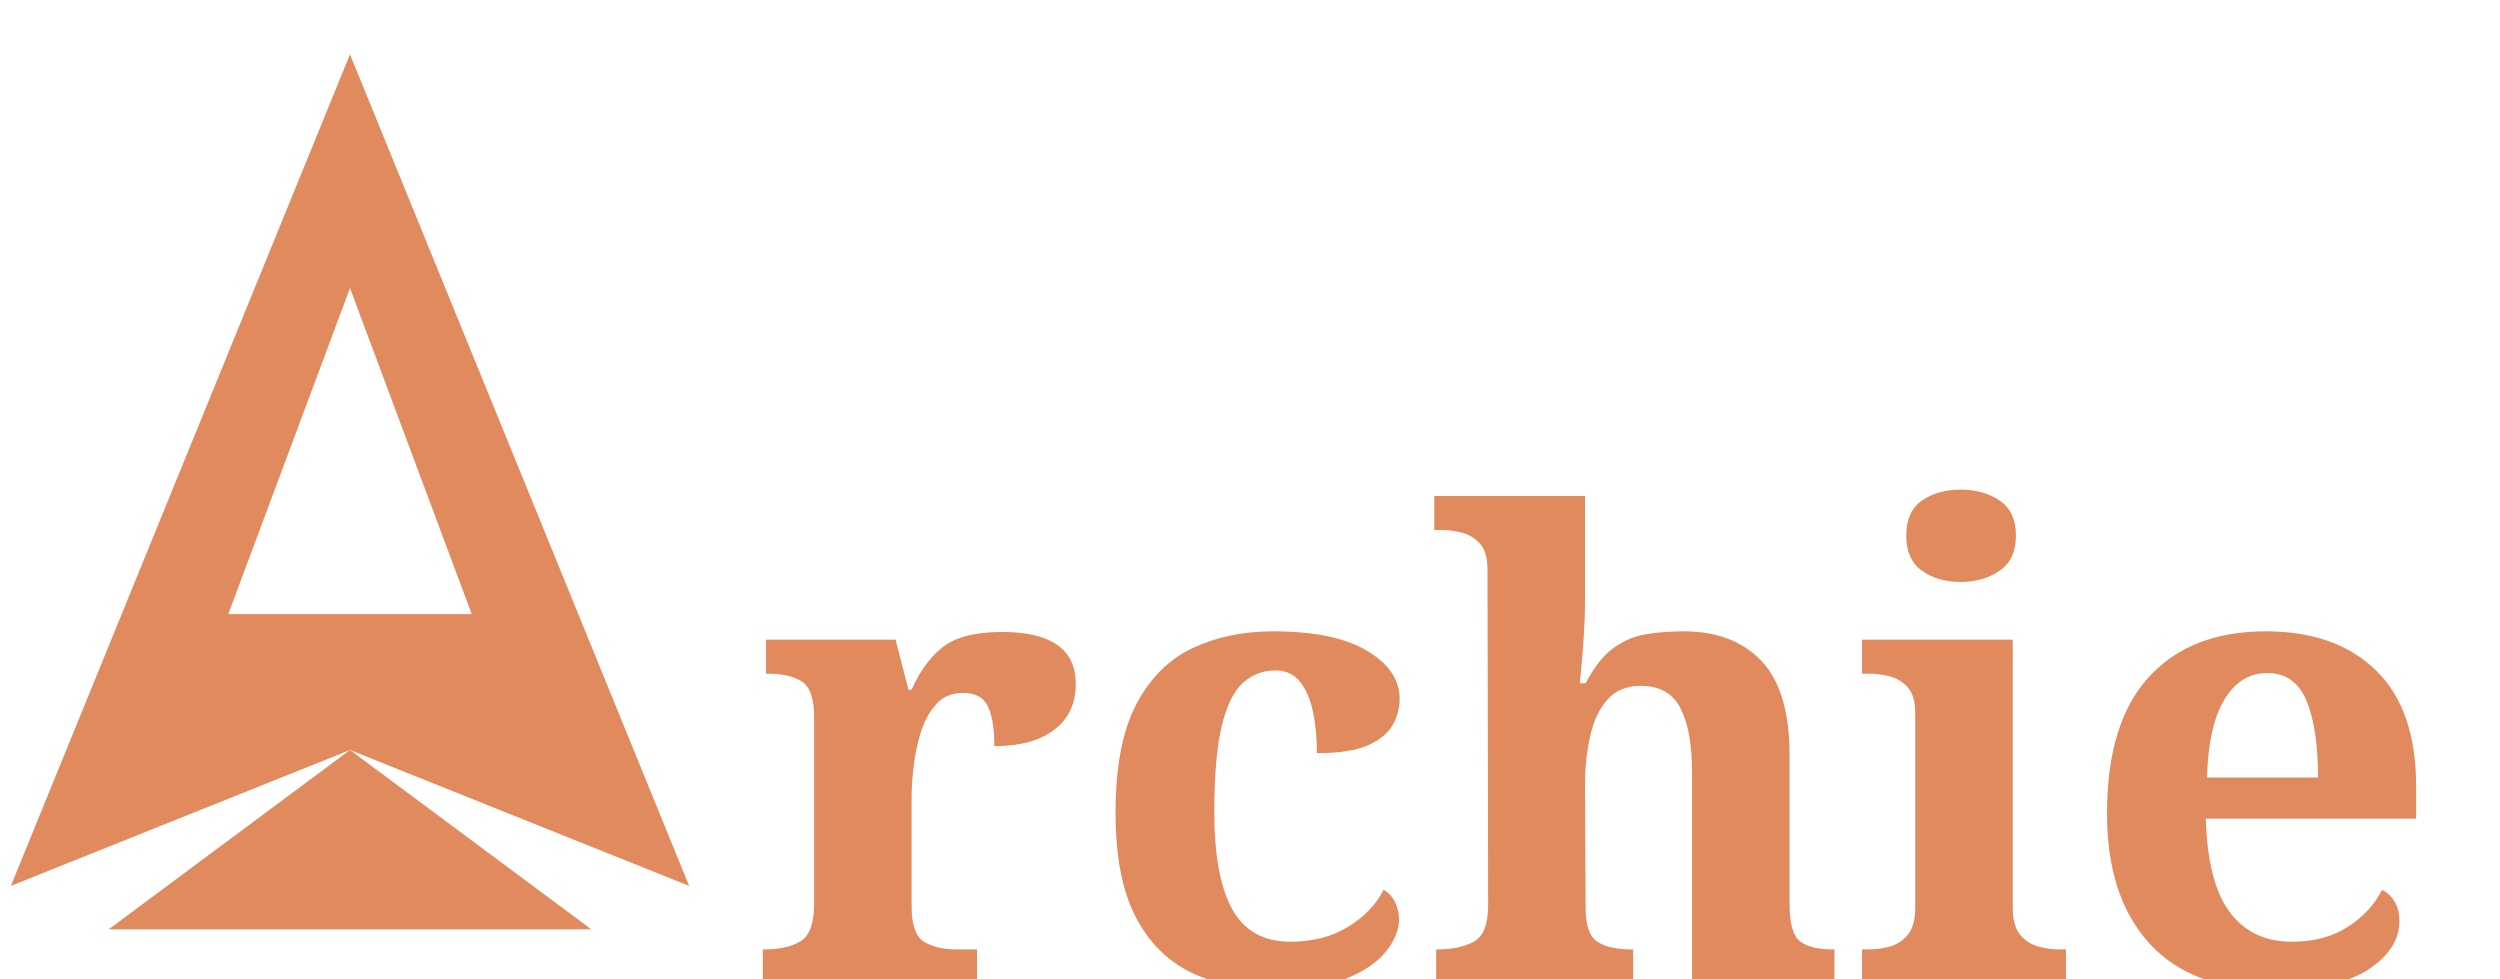
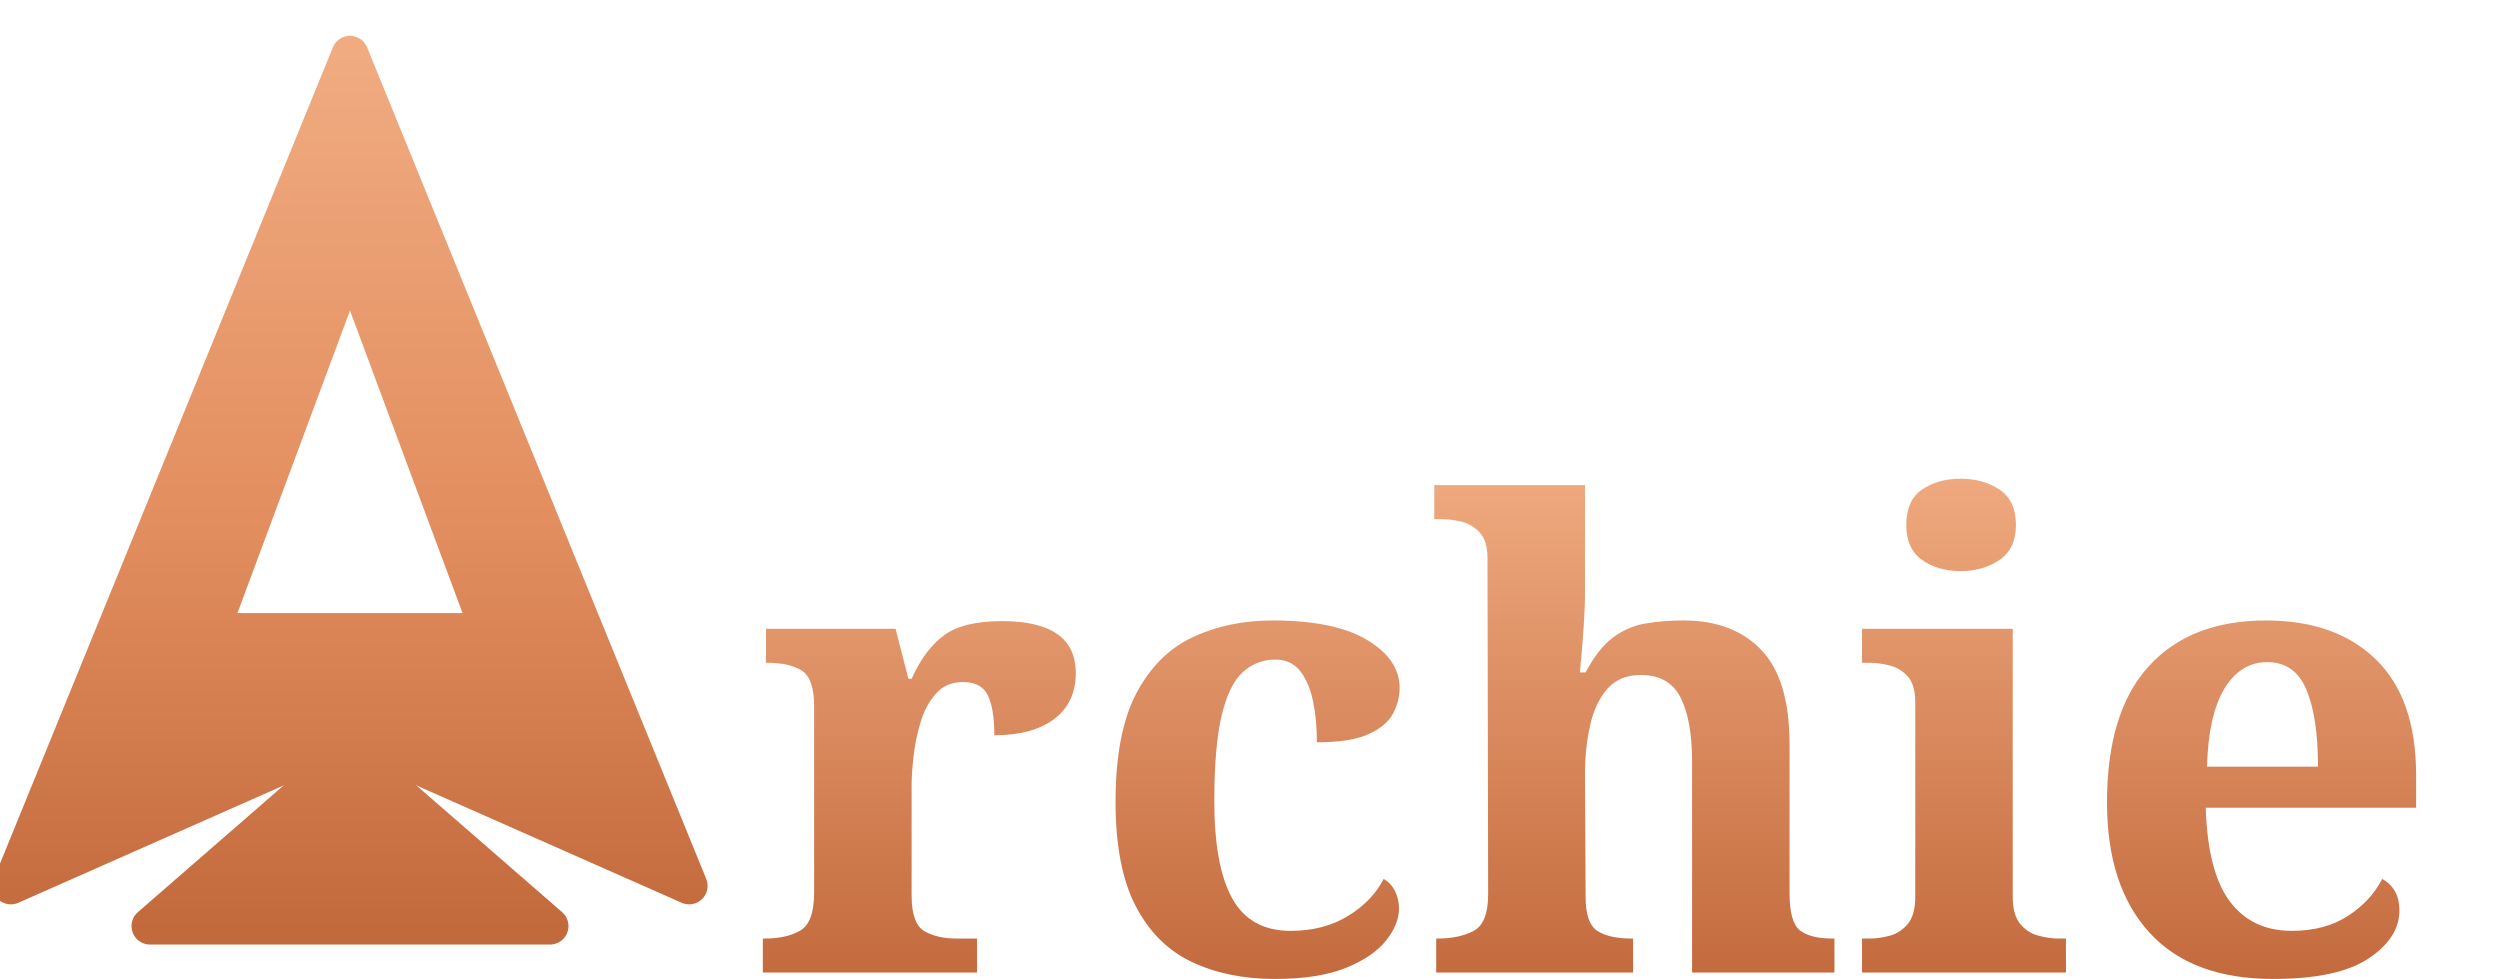
- <svg xmlns="http://www.w3.org/2000/svg" width="2300" height="900" viewBox="0 0 2300 900">
+ <svg xmlns="http://www.w3.org/2000/svg" width="2300" height="900" viewBox="0 0 2300 900" role="img" aria-label="Archie">
+   <defs>
+     <linearGradient id="markGrad" gradientUnits="userSpaceOnUse" x1="512" y1="85" x2="512" y2="888">
+       <stop offset="0" stop-color="#F0AB80" />
+       <stop offset="0.55" stop-color="#E28D5E" />
+       <stop offset="1" stop-color="#C36A3D" />
+     </linearGradient>
+     <linearGradient id="textGrad" x1="0" y1="0" x2="0" y2="1">
+       <stop offset="0" stop-color="#EFA97E" />
+       <stop offset="1" stop-color="#C36A3D" />
+     </linearGradient>
+   </defs>
  <g transform="translate(-190, -35)">
-     <path d="M 512,85 L 200,850 L 824,850 Z           M 512,300 L 400,600 L 624,600 Z           M 200,850 L 824,850 L 512,725 Z" fill="#E08A5E" fill-rule="evenodd" />
-     <polygon points="290,890 512,725 734,890" fill="#E08A5E" />
+     <polygon fill="url(#markGrad)" stroke="url(#markGrad)" stroke-width="34" stroke-linejoin="round" stroke-linecap="round" points="328,887 512,727 696,887" />
+     <path fill="url(#markGrad)" stroke="url(#markGrad)" stroke-width="34" stroke-linejoin="round" stroke-linecap="round" fill-rule="evenodd" d="M 512,85 L 824,850 L 512,712 L 200,850 Z M 512,272 L 384,616 L 640,616 Z" />
  </g>
-   <text x="690" y="700" font-family="Georgia, serif" font-size="590" font-weight="bold" fill="#E08A5E" dominant-baseline="middle">rchie</text>
+   <text x="690" y="690" font-family="Georgia, serif" font-size="590" font-weight="bold" fill="url(#textGrad)" dominant-baseline="middle">rchie</text>
</svg>
